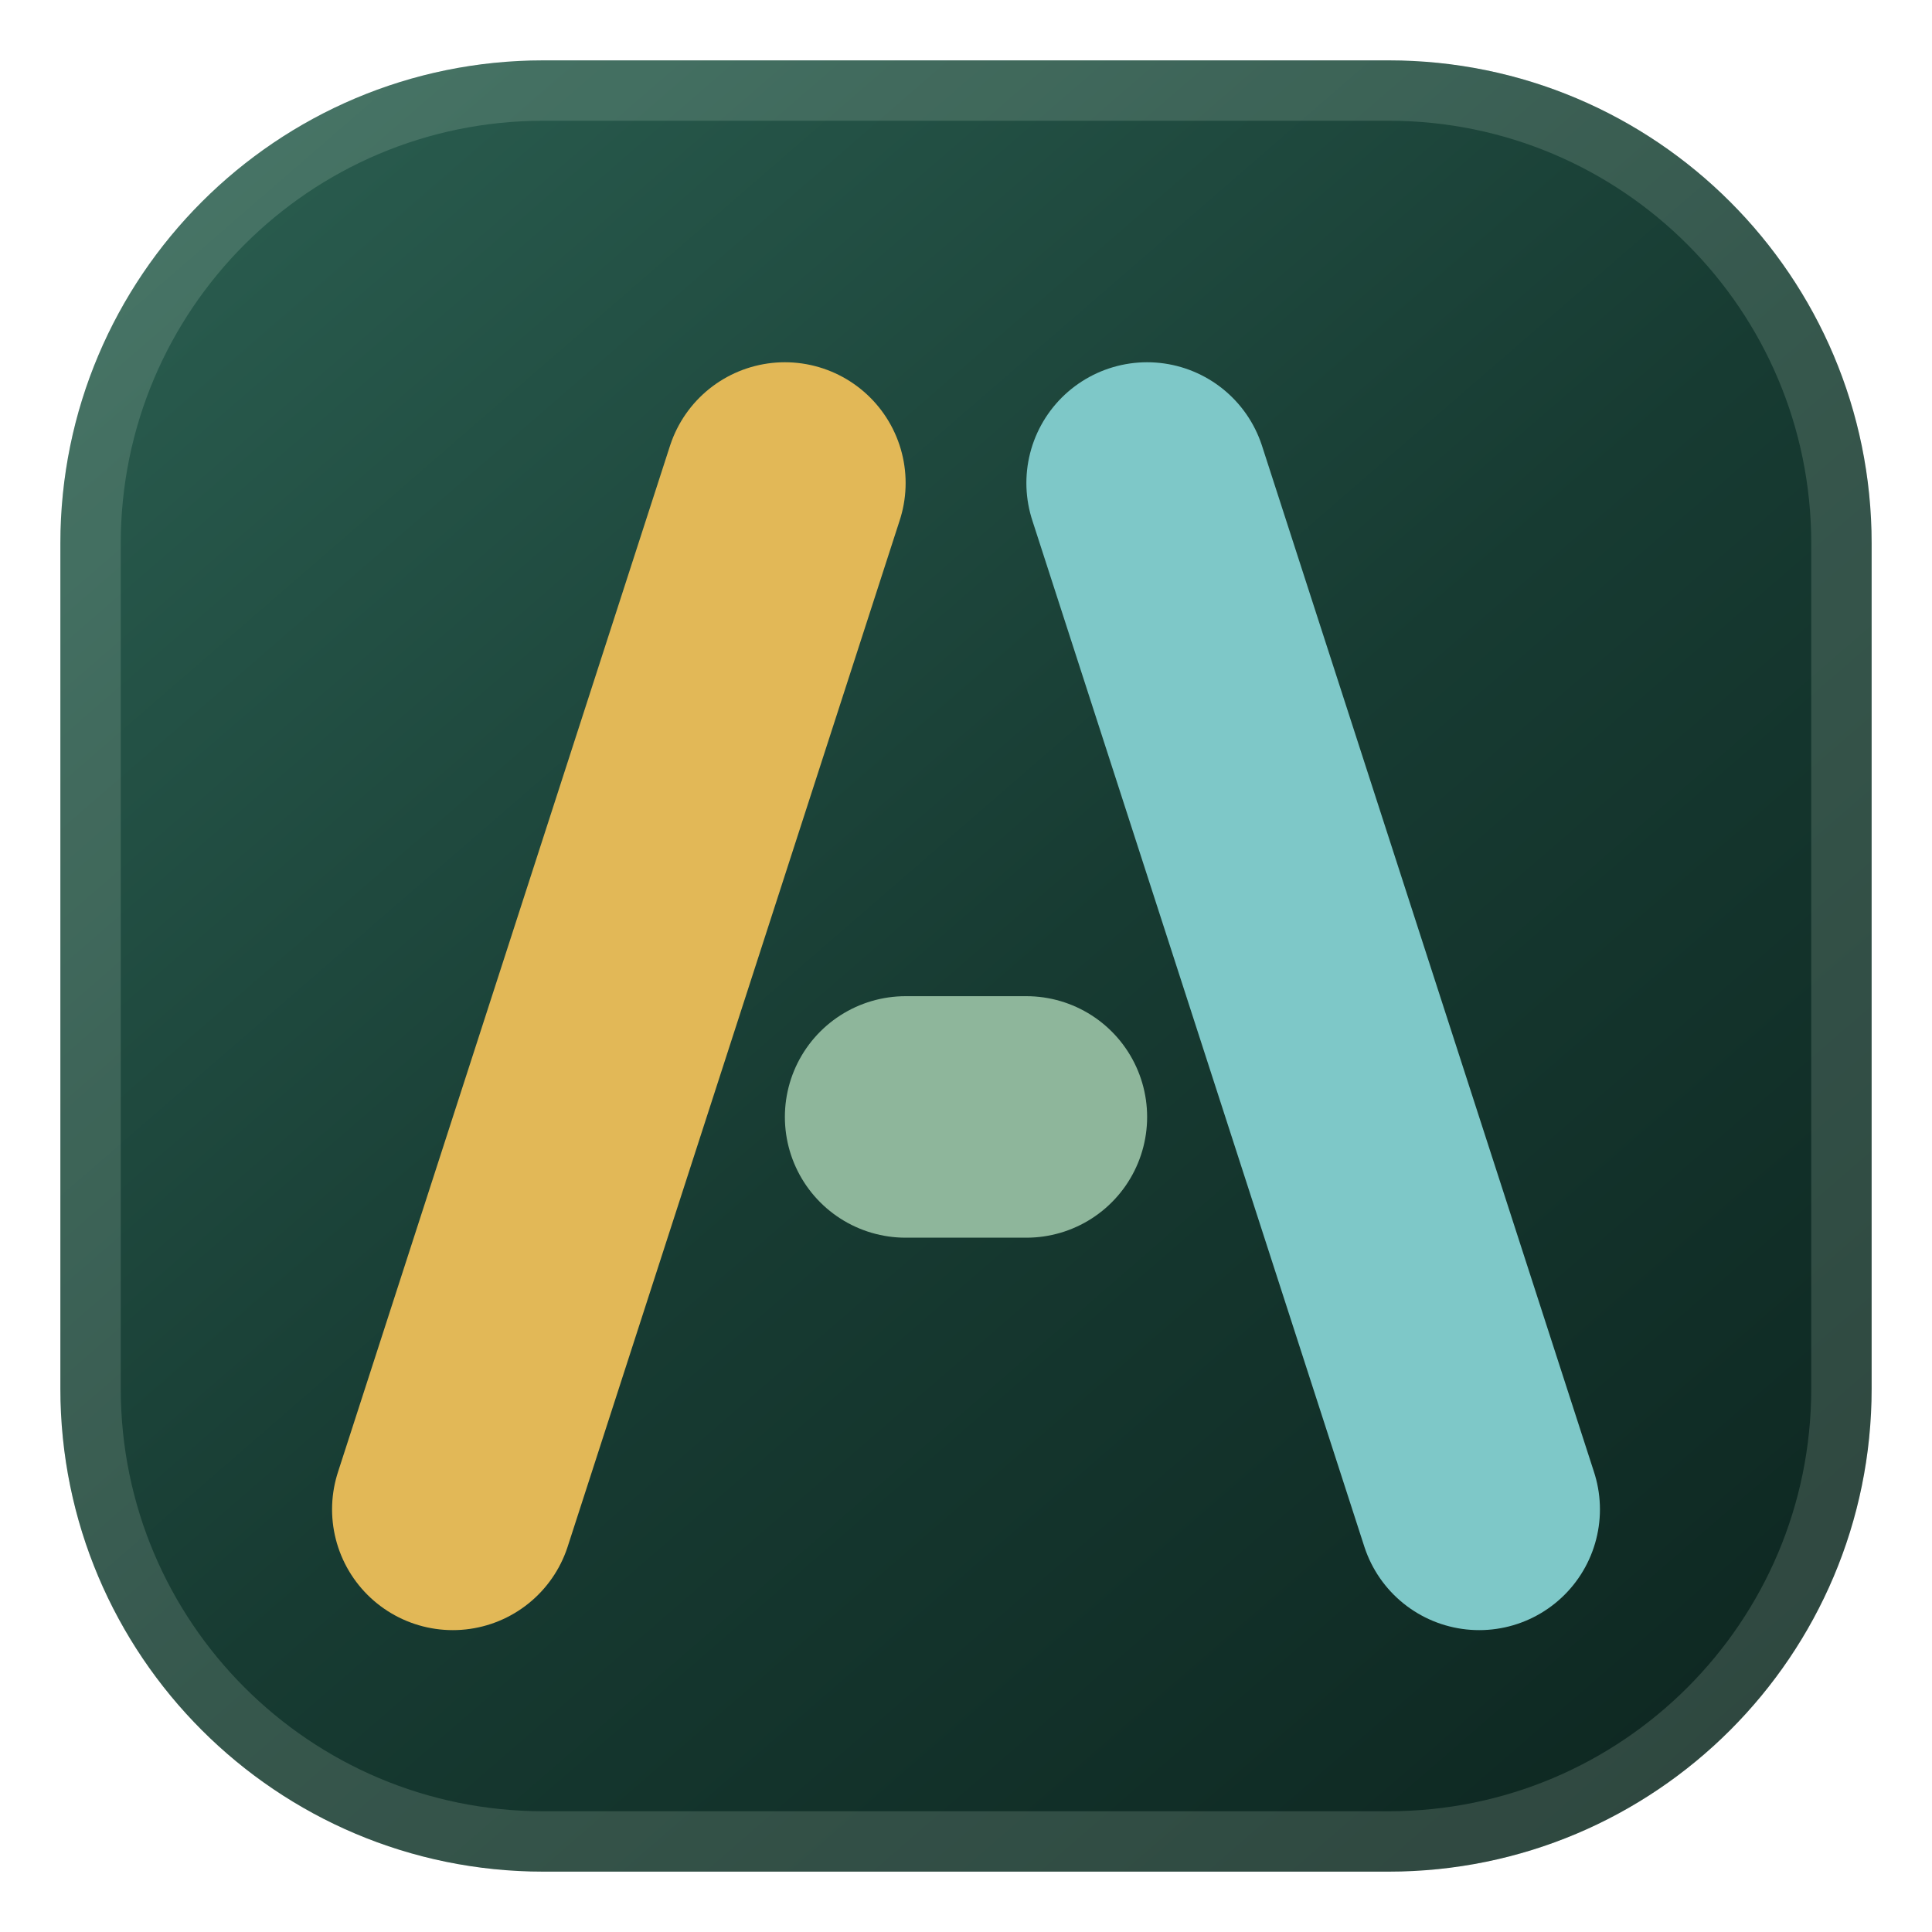
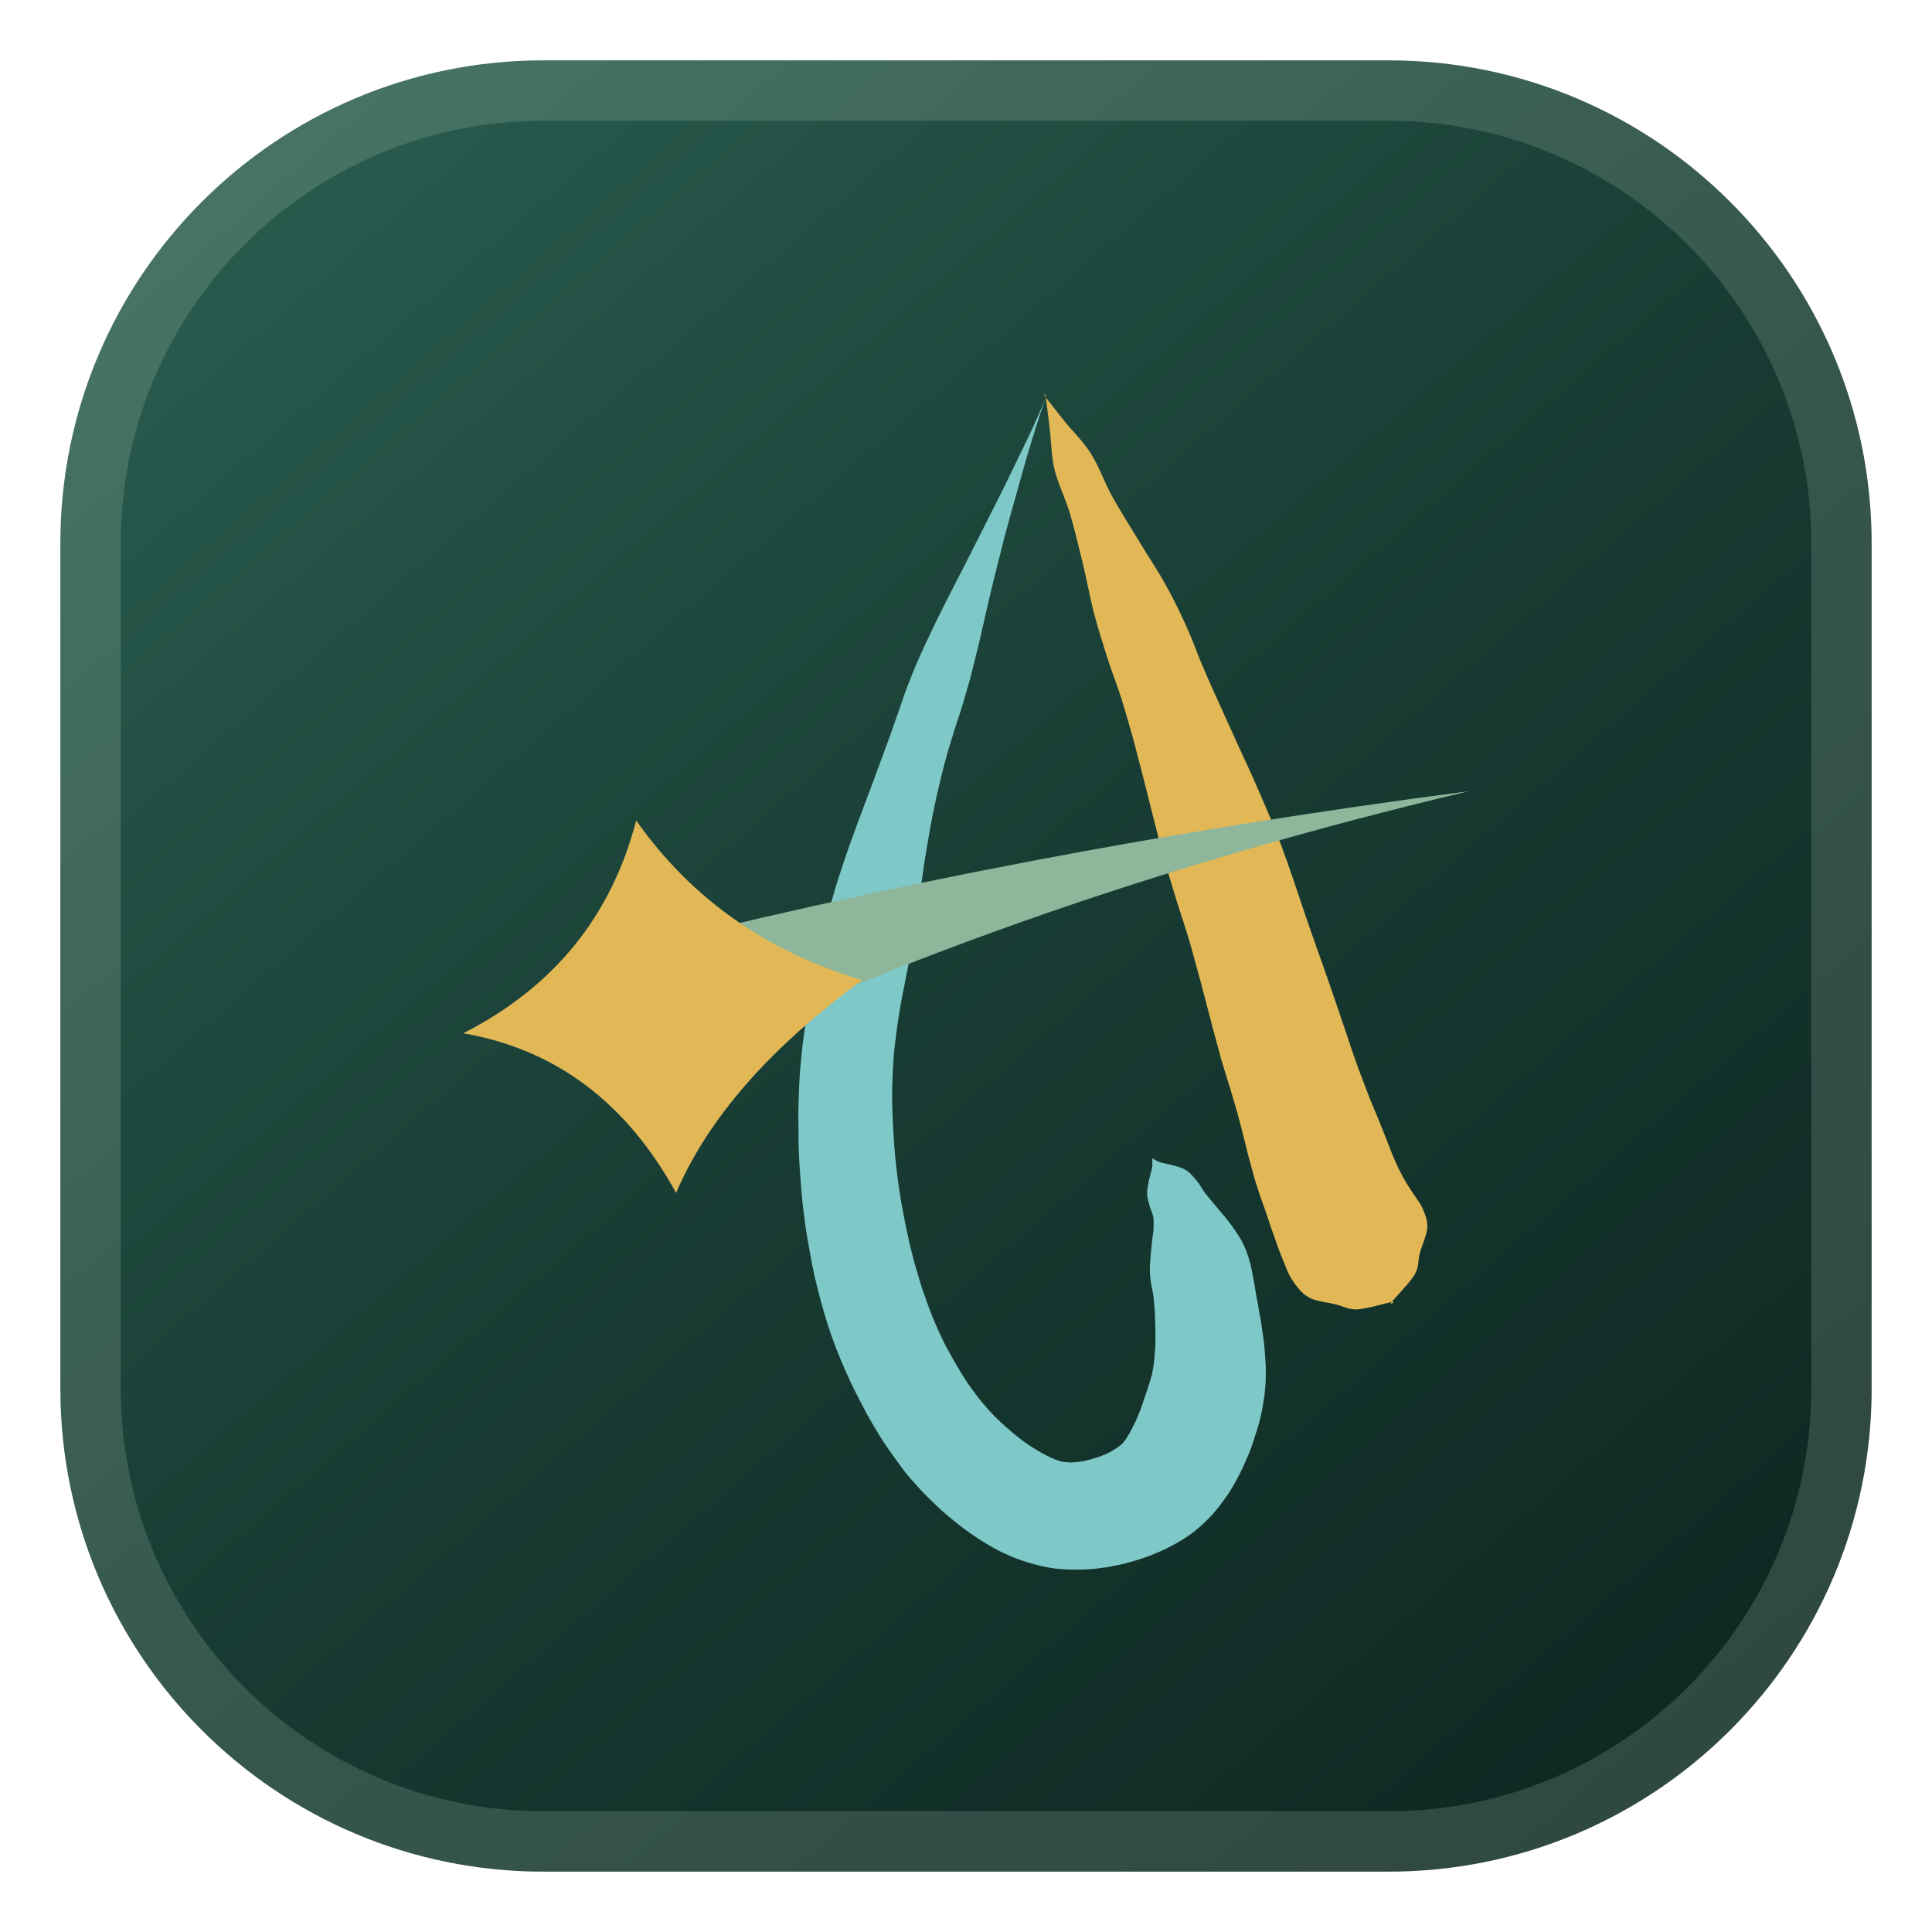
<svg xmlns="http://www.w3.org/2000/svg" viewBox="0 0 64 64" fill="none">
  <defs>
-     <linearGradient id="logoBadge" x1="6" y1="2" x2="58" y2="62" gradientUnits="userSpaceOnUse">
+     <linearGradient id="logoGrad" x1="6" y1="2" x2="58" y2="62" gradientUnits="userSpaceOnUse">
      <stop offset="0%" stop-color="#2B5F51" />
      <stop offset="52%" stop-color="#173B32" />
      <stop offset="100%" stop-color="#0D2620" />
    </linearGradient>
  </defs>
-   <rect x="2" y="2" width="60" height="60" rx="16" fill="url(#logoBadge)" />
+   <rect x="2" y="2" width="60" height="60" rx="16" fill="url(#logoGrad)" />
  <rect x="3" y="3" width="58" height="58" rx="15" stroke="#DAF1DE" stroke-opacity="0.16" stroke-width="2" />
-   <g stroke-width="8" stroke-linecap="round" stroke-linejoin="round" fill="none">
-     <path d="M15 50 L26 16" stroke="#e2b857" />
-     <path d="M38 16 L49 50" stroke="#7ec8c8" />
-     <path d="M30 37 H34" stroke="#8EB69B" />
+   <g transform="translate(2.569 2.065) scale(0.8812)">
+     <path d="M36.40 12.60 C36.42 12.79 36.49 13.27 36.54 13.72 C36.60 14.17 36.60 14.74 36.72 15.28 C36.85 15.82 37.13 16.38 37.31 16.97 C37.48 17.56 37.64 18.22 37.79 18.84 C37.94 19.46 38.06 20.12 38.21 20.71 C38.37 21.30 38.54 21.84 38.71 22.38 C38.88 22.91 39.07 23.39 39.24 23.91 C39.40 24.43 39.55 24.96 39.70 25.49 C39.84 26.01 39.97 26.55 40.11 27.07 C40.24 27.59 40.37 28.12 40.50 28.62 C40.63 29.13 40.76 29.64 40.89 30.11 C41.03 30.59 41.18 31.05 41.31 31.50 C41.45 31.94 41.59 32.36 41.72 32.78 C41.85 33.20 41.96 33.61 42.07 34.02 C42.18 34.42 42.29 34.82 42.39 35.21 C42.49 35.60 42.59 35.98 42.69 36.36 C42.79 36.74 42.89 37.11 42.99 37.47 C43.10 37.84 43.21 38.19 43.32 38.54 C43.42 38.88 43.52 39.21 43.61 39.53 C43.70 39.86 43.78 40.18 43.86 40.49 C43.94 40.81 44.01 41.12 44.10 41.42 C44.18 41.73 44.26 42.03 44.36 42.32 C44.45 42.61 44.56 42.90 44.66 43.19 C44.76 43.48 44.85 43.77 44.96 44.07 C45.06 44.37 45.17 44.67 45.29 44.96 C45.41 45.25 45.51 45.56 45.68 45.80 C45.85 46.05 46.02 46.28 46.29 46.43 C46.55 46.58 46.98 46.61 47.29 46.69 C47.59 46.76 47.75 46.89 48.10 46.88 C48.45 46.86 49.18 46.65 49.40 46.60 C49.62 46.55 49.26 46.77 49.40 46.60 C49.54 46.43 50.08 45.88 50.26 45.58 C50.44 45.27 50.38 45.06 50.46 44.76 C50.54 44.47 50.72 44.09 50.74 43.82 C50.76 43.54 50.66 43.32 50.57 43.10 C50.48 42.88 50.32 42.70 50.20 42.51 C50.07 42.31 49.95 42.13 49.84 41.93 C49.73 41.73 49.63 41.53 49.53 41.30 C49.43 41.08 49.34 40.83 49.24 40.58 C49.14 40.33 49.04 40.07 48.93 39.80 C48.82 39.53 48.70 39.25 48.58 38.96 C48.47 38.67 48.35 38.36 48.23 38.04 C48.11 37.73 48.00 37.40 47.88 37.06 C47.77 36.73 47.66 36.39 47.54 36.05 C47.43 35.70 47.30 35.35 47.18 34.99 C47.05 34.62 46.92 34.25 46.79 33.87 C46.65 33.48 46.51 33.09 46.37 32.68 C46.23 32.27 46.08 31.85 45.94 31.42 C45.79 30.99 45.65 30.55 45.49 30.10 C45.33 29.65 45.16 29.19 44.97 28.72 C44.78 28.25 44.57 27.77 44.36 27.29 C44.15 26.80 43.92 26.30 43.69 25.81 C43.46 25.31 43.23 24.80 43.00 24.29 C42.77 23.79 42.54 23.27 42.32 22.76 C42.10 22.25 41.93 21.74 41.69 21.22 C41.46 20.70 41.20 20.17 40.90 19.63 C40.60 19.09 40.22 18.53 39.89 17.98 C39.55 17.42 39.19 16.85 38.89 16.31 C38.59 15.76 38.39 15.17 38.09 14.70 C37.79 14.23 37.38 13.84 37.10 13.49 C36.82 13.14 36.52 12.75 36.40 12.60 C36.28 12.45 36.38 12.41 36.40 12.60 Z" fill="#e2b857" />
+     <path d="M36.40 12.60 C36.34 12.74 36.19 13.12 36.03 13.46 C35.88 13.81 35.68 14.22 35.47 14.65 C35.26 15.08 35.03 15.57 34.79 16.05 C34.55 16.53 34.29 17.04 34.05 17.52 C33.80 18.01 33.55 18.51 33.32 18.96 C33.09 19.41 32.87 19.83 32.67 20.23 C32.47 20.64 32.28 20.99 32.11 21.37 C31.93 21.74 31.76 22.10 31.60 22.47 C31.44 22.83 31.30 23.19 31.16 23.55 C31.03 23.90 30.92 24.26 30.79 24.61 C30.67 24.96 30.55 25.31 30.42 25.65 C30.30 25.99 30.17 26.32 30.05 26.65 C29.93 26.98 29.81 27.31 29.69 27.62 C29.57 27.94 29.45 28.25 29.34 28.55 C29.23 28.86 29.12 29.16 29.01 29.46 C28.91 29.76 28.80 30.05 28.71 30.35 C28.61 30.65 28.51 30.94 28.43 31.25 C28.34 31.55 28.25 31.85 28.17 32.15 C28.09 32.46 28.02 32.76 27.95 33.07 C27.88 33.38 27.81 33.69 27.75 34.00 C27.69 34.32 27.62 34.63 27.56 34.95 C27.51 35.27 27.45 35.59 27.40 35.92 C27.35 36.24 27.30 36.57 27.26 36.90 C27.22 37.23 27.19 37.57 27.16 37.90 C27.14 38.23 27.12 38.56 27.11 38.90 C27.10 39.23 27.09 39.56 27.10 39.89 C27.10 40.22 27.10 40.56 27.11 40.89 C27.13 41.22 27.14 41.55 27.17 41.88 C27.19 42.20 27.22 42.53 27.25 42.85 C27.29 43.17 27.33 43.48 27.37 43.80 C27.42 44.11 27.47 44.42 27.53 44.73 C27.58 45.03 27.64 45.34 27.71 45.65 C27.78 45.95 27.86 46.26 27.94 46.56 C28.02 46.86 28.11 47.16 28.20 47.45 C28.30 47.75 28.40 48.04 28.51 48.33 C28.62 48.61 28.74 48.90 28.86 49.17 C28.99 49.45 29.11 49.73 29.25 50.00 C29.39 50.27 29.53 50.54 29.67 50.81 C29.82 51.08 29.98 51.35 30.14 51.61 C30.30 51.87 30.47 52.12 30.65 52.37 C30.83 52.62 31.01 52.87 31.20 53.11 C31.40 53.34 31.60 53.56 31.80 53.78 C32.01 53.99 32.22 54.19 32.43 54.39 C32.65 54.59 32.88 54.78 33.11 54.96 C33.35 55.15 33.60 55.33 33.85 55.49 C34.11 55.66 34.37 55.82 34.65 55.96 C34.93 56.10 35.22 56.23 35.53 56.33 C35.83 56.43 36.16 56.52 36.48 56.58 C36.80 56.64 37.13 56.66 37.46 56.66 C37.78 56.67 38.10 56.65 38.42 56.61 C38.73 56.57 39.04 56.51 39.35 56.44 C39.65 56.36 39.95 56.27 40.25 56.16 C40.54 56.05 40.83 55.93 41.11 55.78 C41.39 55.63 41.68 55.46 41.94 55.26 C42.20 55.06 42.45 54.82 42.67 54.58 C42.89 54.34 43.08 54.07 43.26 53.81 C43.43 53.55 43.57 53.29 43.71 53.02 C43.84 52.76 43.95 52.49 44.06 52.24 C44.16 51.98 44.24 51.73 44.32 51.47 C44.40 51.22 44.47 50.97 44.52 50.71 C44.57 50.44 44.62 50.17 44.64 49.90 C44.67 49.63 44.67 49.35 44.67 49.08 C44.66 48.82 44.64 48.57 44.62 48.33 C44.60 48.08 44.56 47.85 44.53 47.62 C44.50 47.39 44.46 47.18 44.42 46.97 C44.39 46.76 44.35 46.56 44.31 46.35 C44.28 46.14 44.24 45.93 44.20 45.71 C44.16 45.50 44.12 45.27 44.06 45.06 C44.00 44.86 43.93 44.65 43.84 44.46 C43.75 44.26 43.63 44.08 43.51 43.91 C43.40 43.73 43.26 43.57 43.14 43.41 C43.01 43.25 42.88 43.11 42.75 42.95 C42.63 42.80 42.50 42.65 42.38 42.50 C42.27 42.34 42.18 42.17 42.07 42.04 C41.95 41.90 41.84 41.76 41.69 41.66 C41.55 41.56 41.34 41.51 41.17 41.46 C41.00 41.41 40.80 41.39 40.67 41.34 C40.55 41.30 40.45 41.22 40.40 41.20 C40.35 41.18 40.40 41.15 40.40 41.20 C40.40 41.25 40.41 41.38 40.40 41.51 C40.38 41.65 40.32 41.83 40.28 42.01 C40.25 42.18 40.20 42.38 40.21 42.54 C40.21 42.70 40.27 42.84 40.30 42.99 C40.34 43.13 40.41 43.26 40.44 43.40 C40.46 43.55 40.45 43.69 40.45 43.85 C40.44 44.00 40.41 44.16 40.39 44.33 C40.38 44.50 40.35 44.68 40.34 44.85 C40.33 45.02 40.31 45.20 40.31 45.37 C40.31 45.54 40.33 45.70 40.35 45.87 C40.37 46.03 40.42 46.19 40.44 46.35 C40.46 46.51 40.47 46.68 40.49 46.85 C40.50 47.02 40.51 47.21 40.51 47.39 C40.52 47.57 40.52 47.76 40.52 47.94 C40.52 48.11 40.52 48.29 40.50 48.45 C40.49 48.61 40.48 48.77 40.46 48.92 C40.44 49.06 40.42 49.19 40.39 49.32 C40.36 49.45 40.32 49.56 40.28 49.69 C40.24 49.83 40.19 49.98 40.13 50.14 C40.08 50.30 40.02 50.48 39.96 50.64 C39.90 50.80 39.83 50.96 39.77 51.10 C39.70 51.24 39.63 51.38 39.57 51.49 C39.51 51.60 39.45 51.69 39.40 51.77 C39.35 51.84 39.32 51.88 39.26 51.94 C39.21 51.99 39.14 52.04 39.05 52.10 C38.96 52.16 38.83 52.24 38.70 52.30 C38.57 52.36 38.42 52.42 38.28 52.46 C38.13 52.51 37.98 52.55 37.84 52.58 C37.70 52.60 37.55 52.62 37.43 52.63 C37.31 52.64 37.22 52.63 37.12 52.62 C37.02 52.61 36.94 52.59 36.83 52.55 C36.71 52.51 36.58 52.45 36.44 52.38 C36.31 52.31 36.15 52.23 36.00 52.13 C35.84 52.04 35.68 51.92 35.52 51.81 C35.36 51.69 35.20 51.56 35.05 51.43 C34.89 51.29 34.74 51.16 34.60 51.02 C34.45 50.88 34.32 50.74 34.19 50.59 C34.05 50.43 33.91 50.27 33.78 50.09 C33.65 49.92 33.51 49.73 33.38 49.53 C33.26 49.34 33.13 49.13 33.01 48.92 C32.89 48.71 32.77 48.50 32.65 48.28 C32.54 48.06 32.44 47.85 32.34 47.63 C32.24 47.41 32.15 47.19 32.06 46.96 C31.97 46.73 31.89 46.50 31.81 46.26 C31.72 46.02 31.65 45.78 31.58 45.53 C31.50 45.28 31.43 45.03 31.37 44.78 C31.30 44.52 31.24 44.26 31.19 44.00 C31.13 43.74 31.08 43.47 31.03 43.20 C30.98 42.94 30.93 42.66 30.89 42.39 C30.85 42.11 30.81 41.83 30.78 41.55 C30.75 41.26 30.72 40.98 30.70 40.69 C30.68 40.40 30.66 40.11 30.65 39.82 C30.63 39.53 30.63 39.24 30.62 38.95 C30.62 38.67 30.63 38.38 30.64 38.10 C30.65 37.82 30.67 37.54 30.69 37.26 C30.72 36.98 30.75 36.70 30.79 36.42 C30.83 36.13 30.87 35.84 30.92 35.55 C30.97 35.26 31.03 34.96 31.09 34.66 C31.14 34.37 31.21 34.07 31.27 33.76 C31.32 33.46 31.38 33.15 31.43 32.85 C31.48 32.54 31.52 32.24 31.57 31.94 C31.61 31.65 31.65 31.35 31.69 31.06 C31.74 30.76 31.78 30.47 31.82 30.17 C31.87 29.87 31.92 29.57 31.97 29.26 C32.02 28.95 32.08 28.64 32.14 28.32 C32.21 28.01 32.27 27.68 32.35 27.35 C32.43 27.01 32.51 26.67 32.60 26.33 C32.69 25.99 32.79 25.65 32.90 25.31 C33.00 24.96 33.13 24.61 33.24 24.25 C33.35 23.89 33.45 23.53 33.56 23.15 C33.66 22.77 33.75 22.38 33.85 21.99 C33.95 21.59 34.03 21.20 34.13 20.77 C34.23 20.33 34.34 19.87 34.46 19.38 C34.58 18.90 34.72 18.35 34.85 17.83 C34.99 17.31 35.14 16.75 35.29 16.24 C35.43 15.73 35.58 15.20 35.71 14.75 C35.85 14.29 35.98 13.85 36.10 13.49 C36.21 13.13 36.35 12.75 36.40 12.60 C36.45 12.45 36.46 12.46 36.40 12.60 Z" fill="#7ec8c8" />
+     <path d="M19.8 33.6 Q35.4 29.6 52.3 27.4 Q34.6 31.6 20.6 38.6 Z" fill="#8EB69B" />
+     <path d="M21 28.5 Q24.1 32.9 29.5 34.5 Q24.3 38.3 22.5 42.5 Q19.7 37.4 14.5 36.5 Q19.6 33.9 21 28.5 Z" fill="#e2b857" />
  </g>
</svg>
